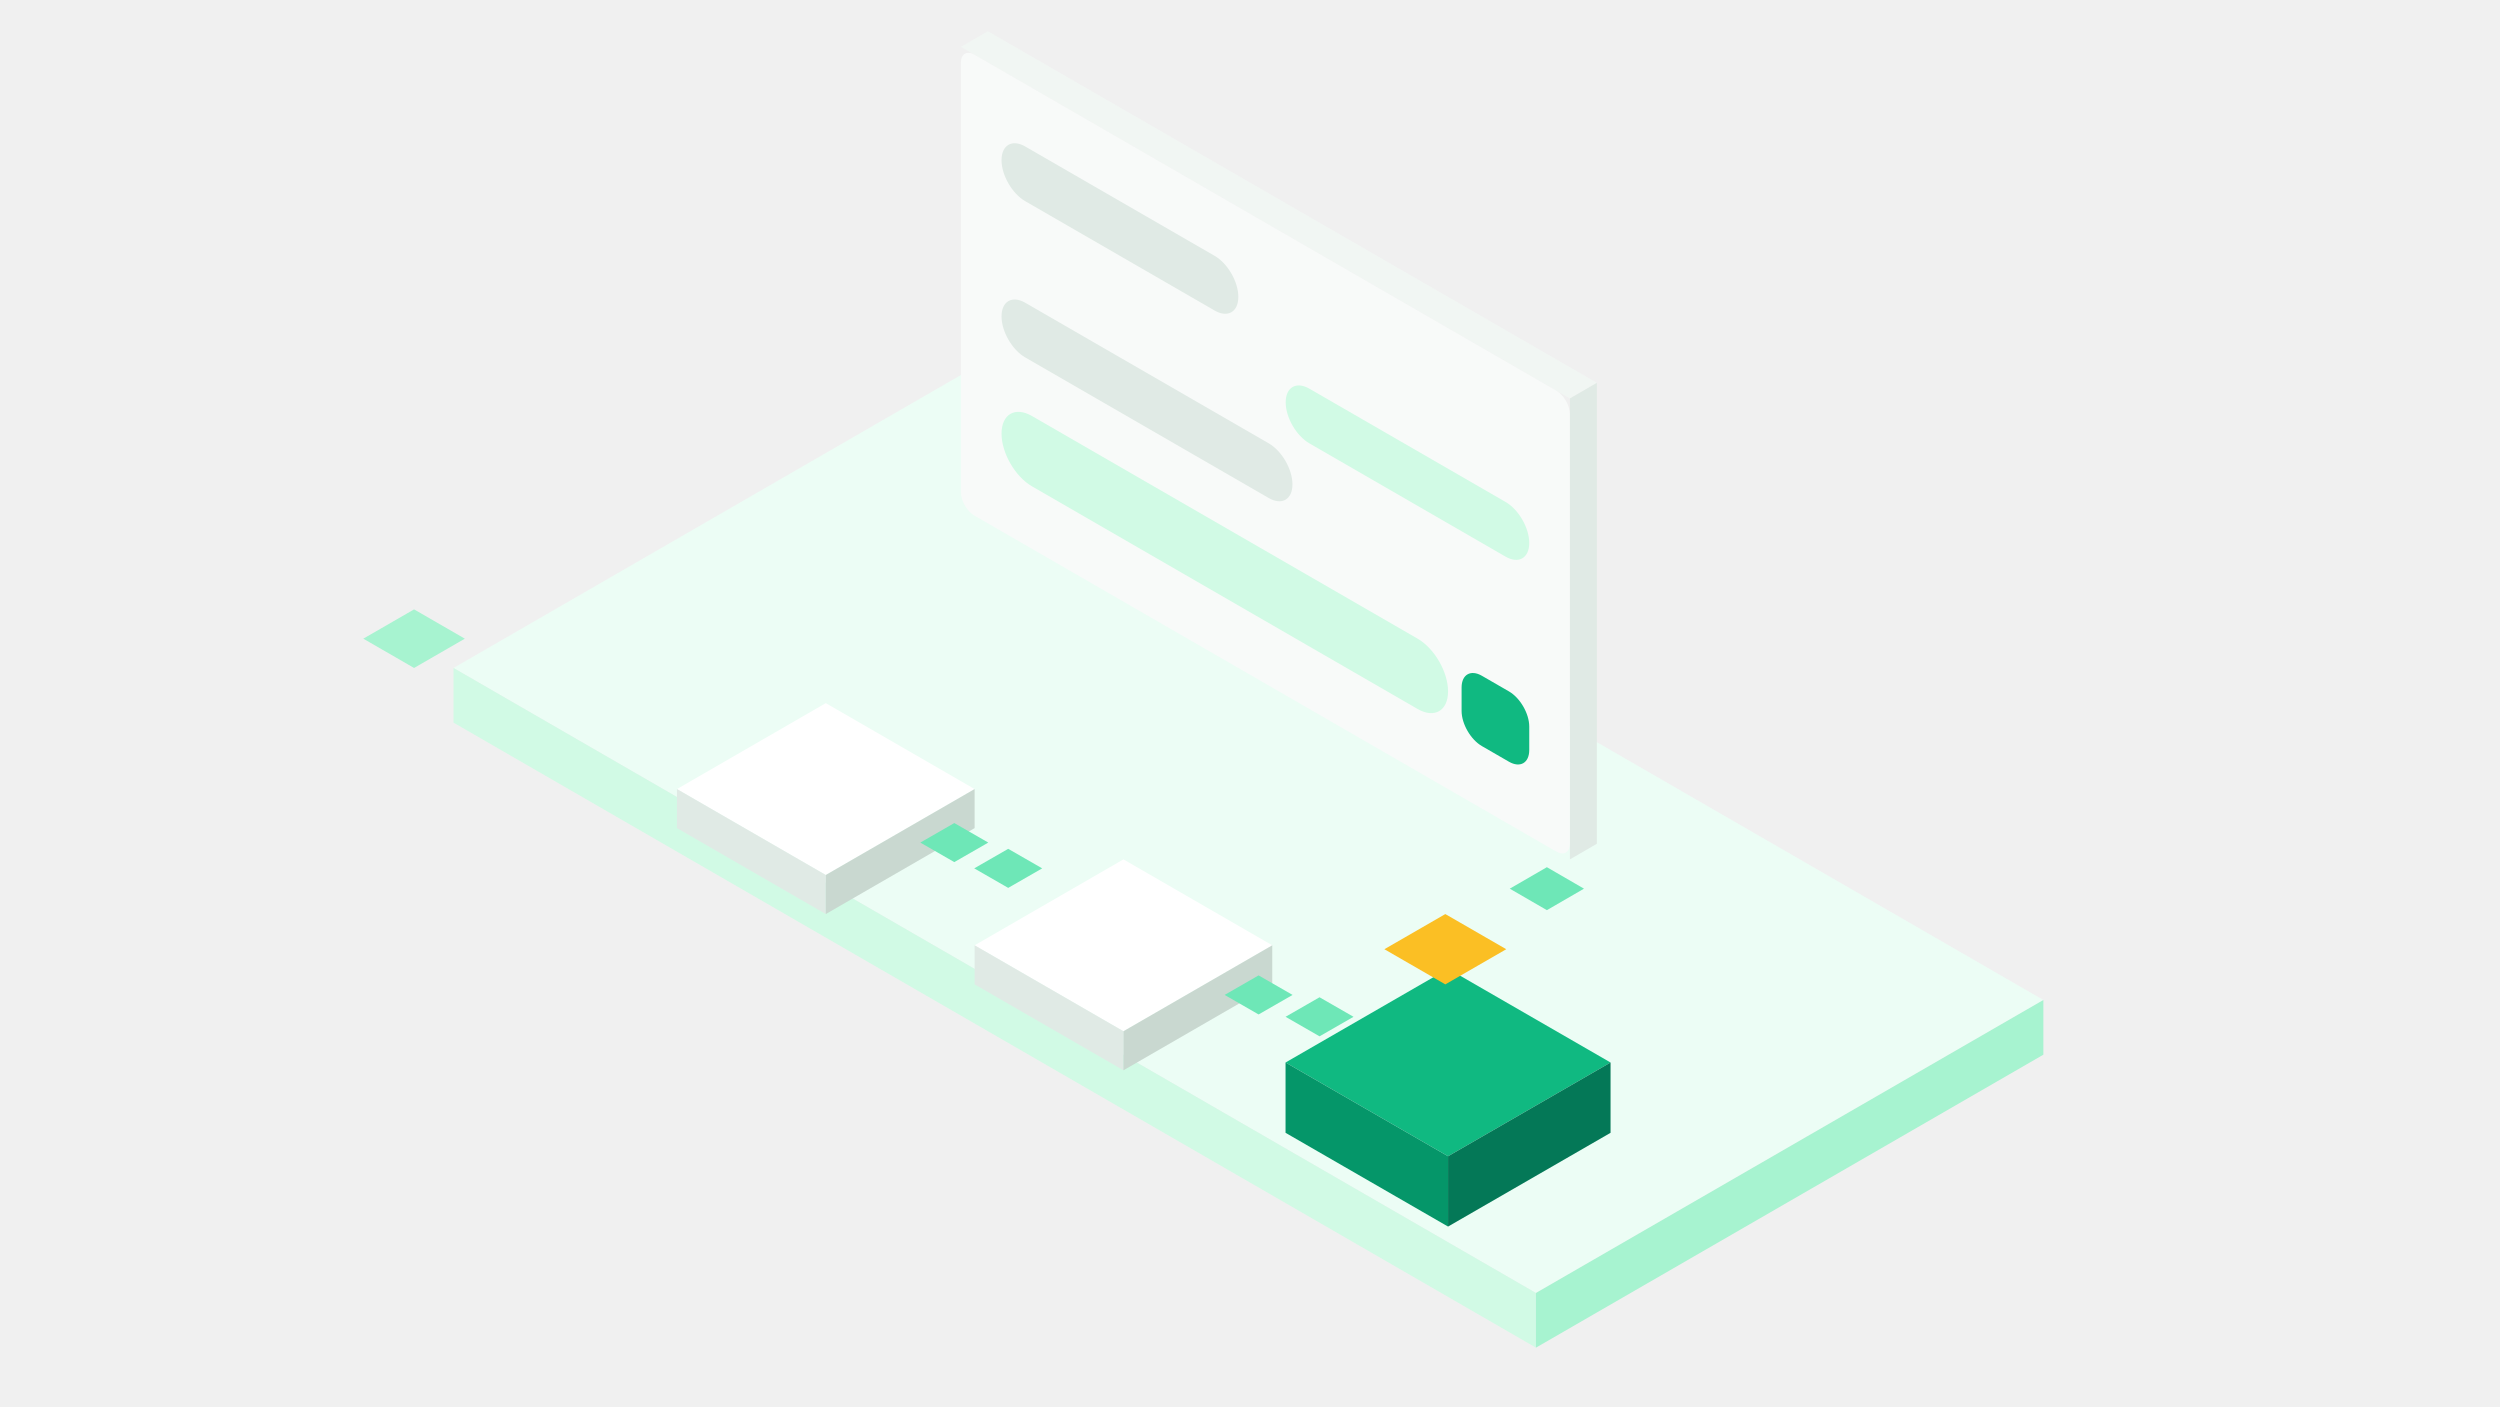
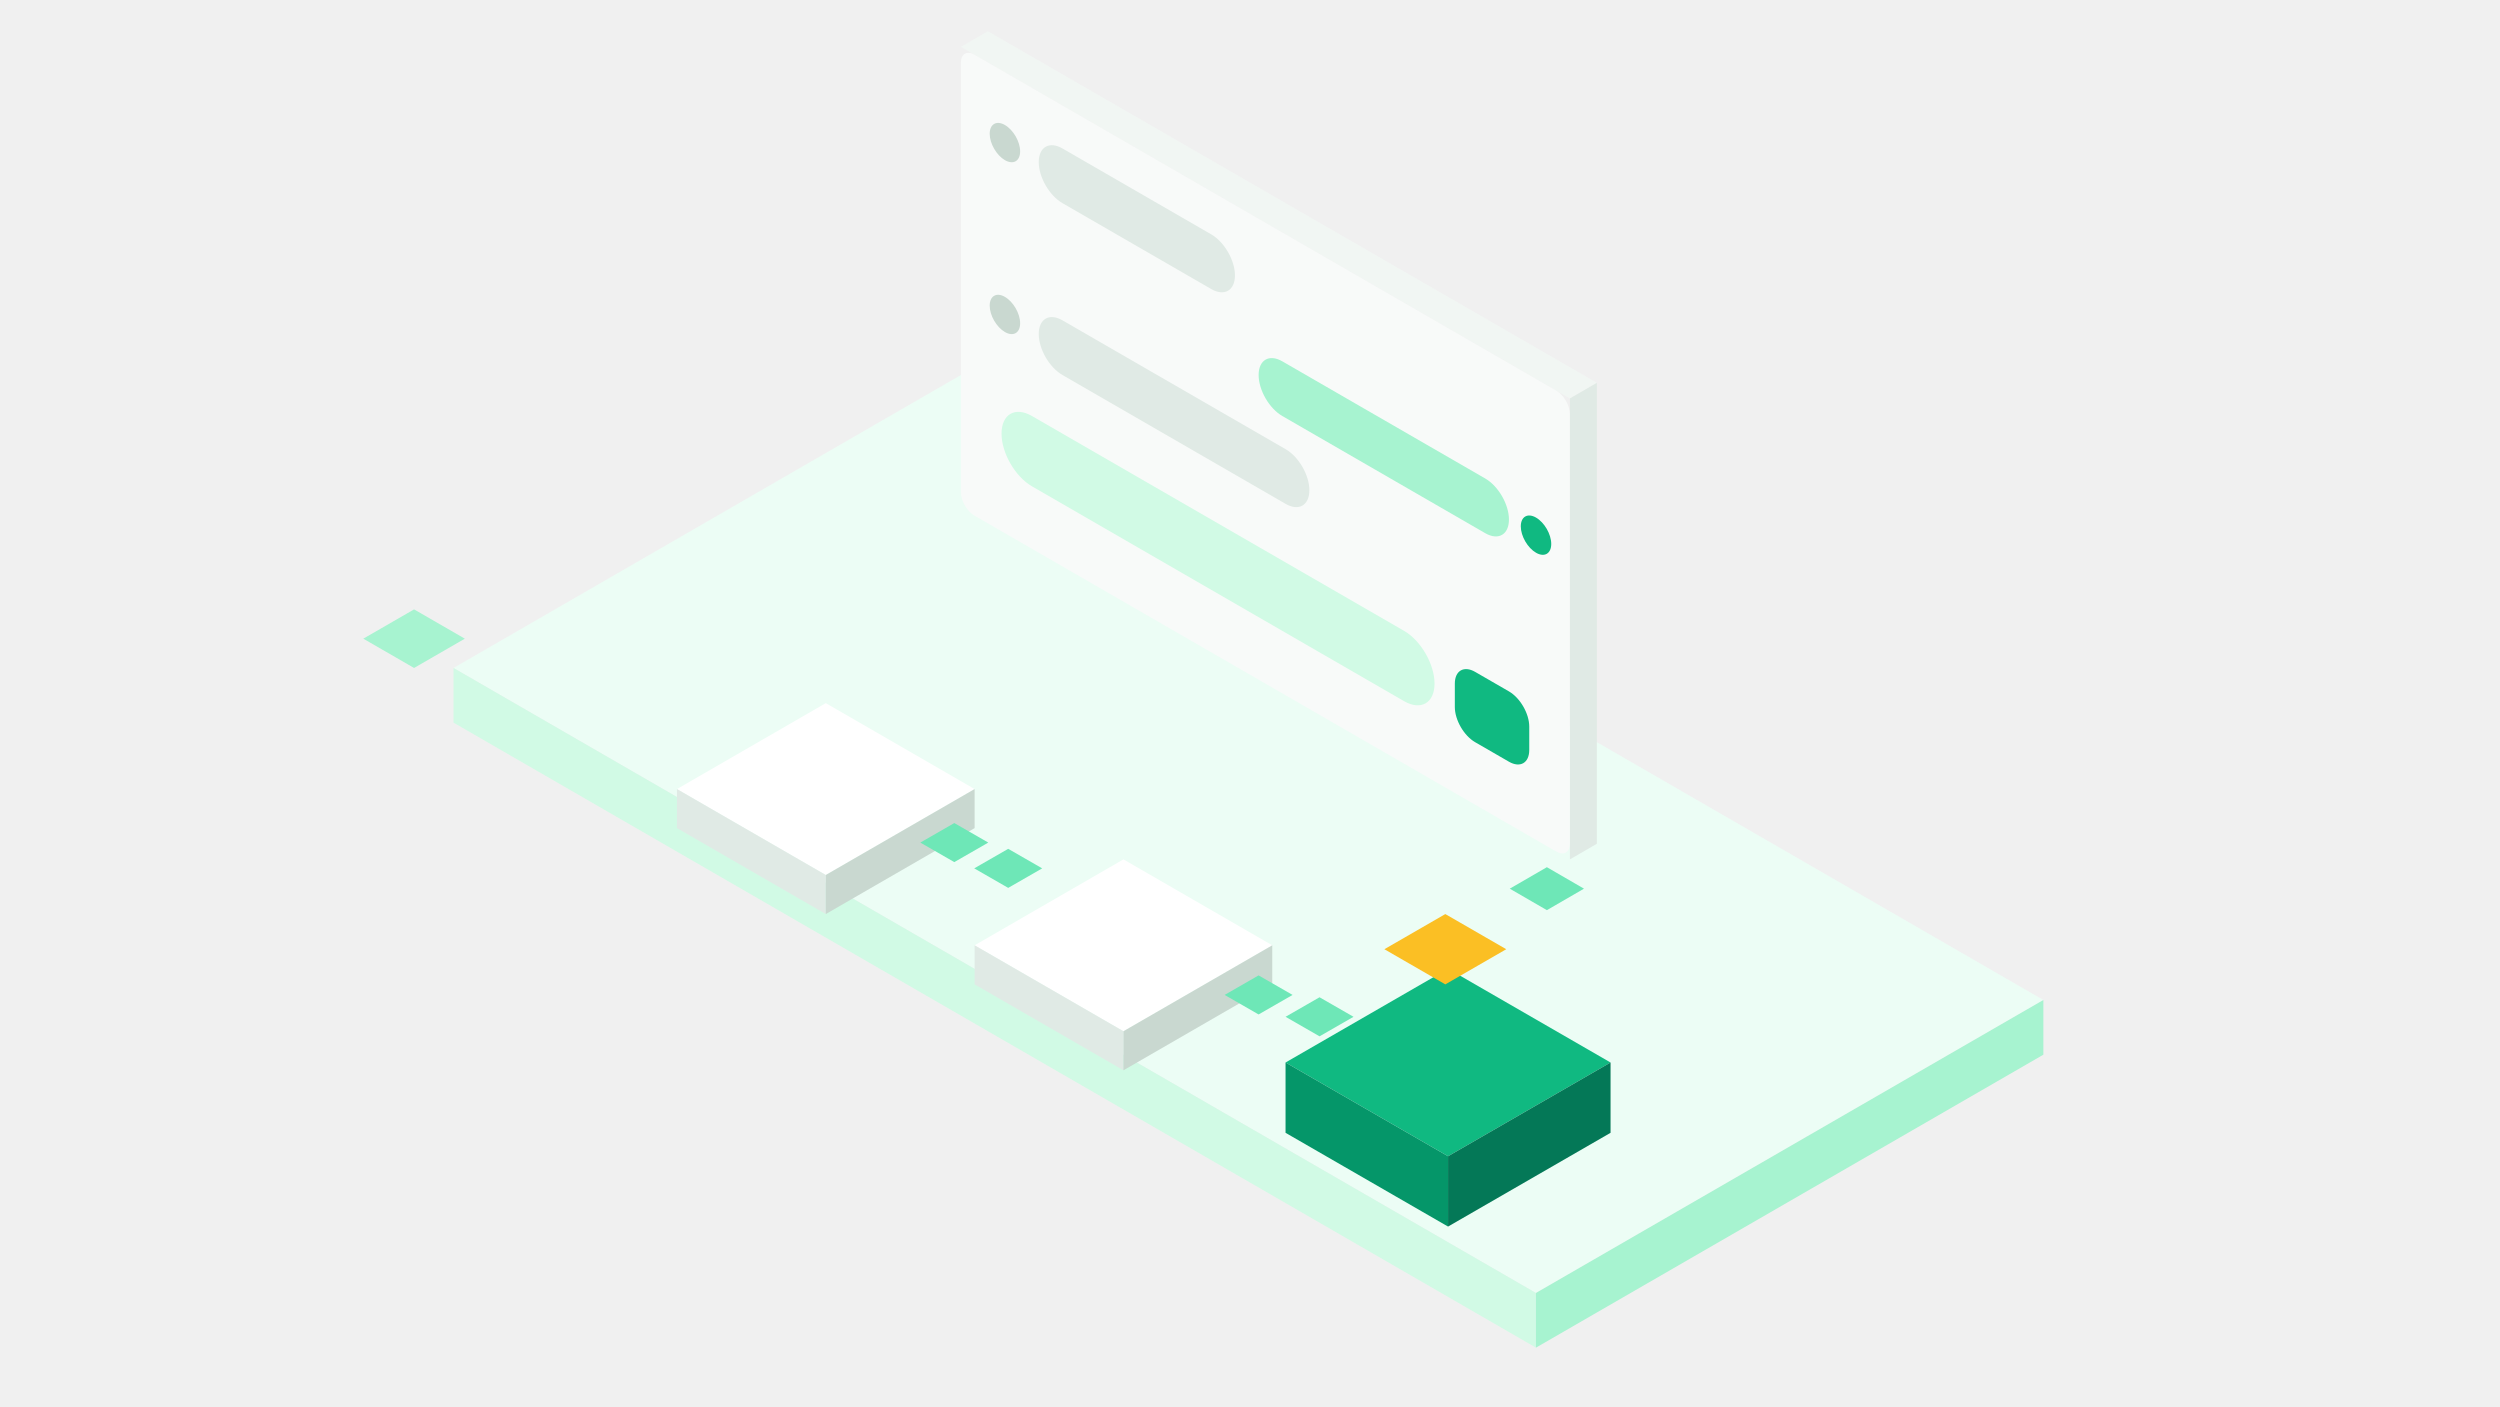
<svg xmlns="http://www.w3.org/2000/svg" viewBox="0 0 640 360" role="img">
  <g transform="translate(246,110)">
    <polygon points="0,-14 277.1,146 147.2,221 -129.9,61" fill="#ecfdf5" />
    <polygon points="-129.9,61 -129.9,75 147.2,235 147.2,221" fill="#d1fae5" />
    <polygon points="277.1,146 277.1,160 147.2,235 147.2,221" fill="#a7f3d0" />
    <polygon points="6.9,-102 162.8,-12 155.9,-8 0,-98" fill="#f1f6f3" />
    <polygon points="162.8,-12 155.9,-8 155.9,110 162.8,106" fill="#e0eae5" />
    <g transform="matrix(0.866,0.5,0,1,0,20)">
      <rect x="0" y="-118" width="180" height="118" rx="4" fill="#f8faf9" />
-       <rect x="12" y="-102" width="70" height="14" rx="7" fill="#e0eae5" />
-       <rect x="96" y="-82" width="72" height="14" rx="7" fill="#d1fae5" />
-       <rect x="12" y="-62" width="86" height="14" rx="7" fill="#e0eae5" />
-       <rect x="12" y="-34" width="132" height="18" rx="9" fill="#d1fae5" />
-       <rect x="148" y="-34" width="20" height="18" rx="6" fill="#10b981" />
+       <circle cx="13" cy="-100" r="4.5" fill="#c9d8d0" />
+       <rect x="23" y="-107" width="58" height="14" rx="7" fill="#e0eae5" />
+       <rect x="88" y="-85" width="74" height="14" rx="7" fill="#a7f3d0" />
+       <circle cx="170" cy="-78" r="4.5" fill="#10b981" />
+       <circle cx="13" cy="-56" r="4.5" fill="#c9d8d0" />
+       <rect x="23" y="-63" width="80" height="14" rx="7" fill="#e0eae5" />
+       <rect x="12" y="-34" width="128" height="18" rx="9" fill="#d1fae5" />
+       <rect x="146" y="-34" width="22" height="18" rx="6" fill="#10b981" />
    </g>
    <polygon points="-34.6,70 3.5,92 -34.6,114 -72.7,92" fill="#ffffff" />
    <polygon points="-72.7,92 -72.7,102 -34.6,124 -34.6,114" fill="#e0eae5" />
    <polygon points="3.5,92 3.5,102 -34.6,124 -34.6,114" fill="#c9d8d0" />
    <polygon points="0,0 8.7,5 0,10 -8.7,5" transform="translate(-1.7,100.7)" fill="#6ee7b7" />
    <polygon points="0,0 8.7,5 0,10 -8.7,5" transform="translate(12.1,107.3)" fill="#6ee7b7" />
    <polygon points="41.6,110 79.7,132 41.6,154 3.5,132" fill="#ffffff" />
    <polygon points="3.5,132 3.5,142 41.6,164 41.6,154" fill="#e0eae5" />
    <polygon points="79.7,132 79.7,142 41.6,164 41.6,154" fill="#c9d8d0" />
    <polygon points="0,0 8.7,5 0,10 -8.7,5" transform="translate(76.2,139.7)" fill="#6ee7b7" />
    <polygon points="0,0 8.7,5 0,10 -8.7,5" transform="translate(91.8,145.3)" fill="#6ee7b7" />
    <polygon points="124.7,138 166.3,162 124.7,186 83.1,162" fill="#10b981" />
    <polygon points="83.1,162 83.1,180 124.7,204 124.7,186" fill="#059669" />
    <polygon points="166.3,162 166.3,180 124.7,204 124.7,186" fill="#047857" />
    <polygon points="0,0 15.6,9 0,18 -15.6,9" transform="translate(124,124)" fill="#fbbf24" />
    <polygon points="0,0 9.5,5.5 0,11 -9.5,5.5" transform="translate(150,112)" fill="#6ee7b7" />
    <polygon points="0,0 13,7.5 0,15 -13,7.5" transform="translate(-140,46)" fill="#a7f3d0" />
  </g>
</svg>
